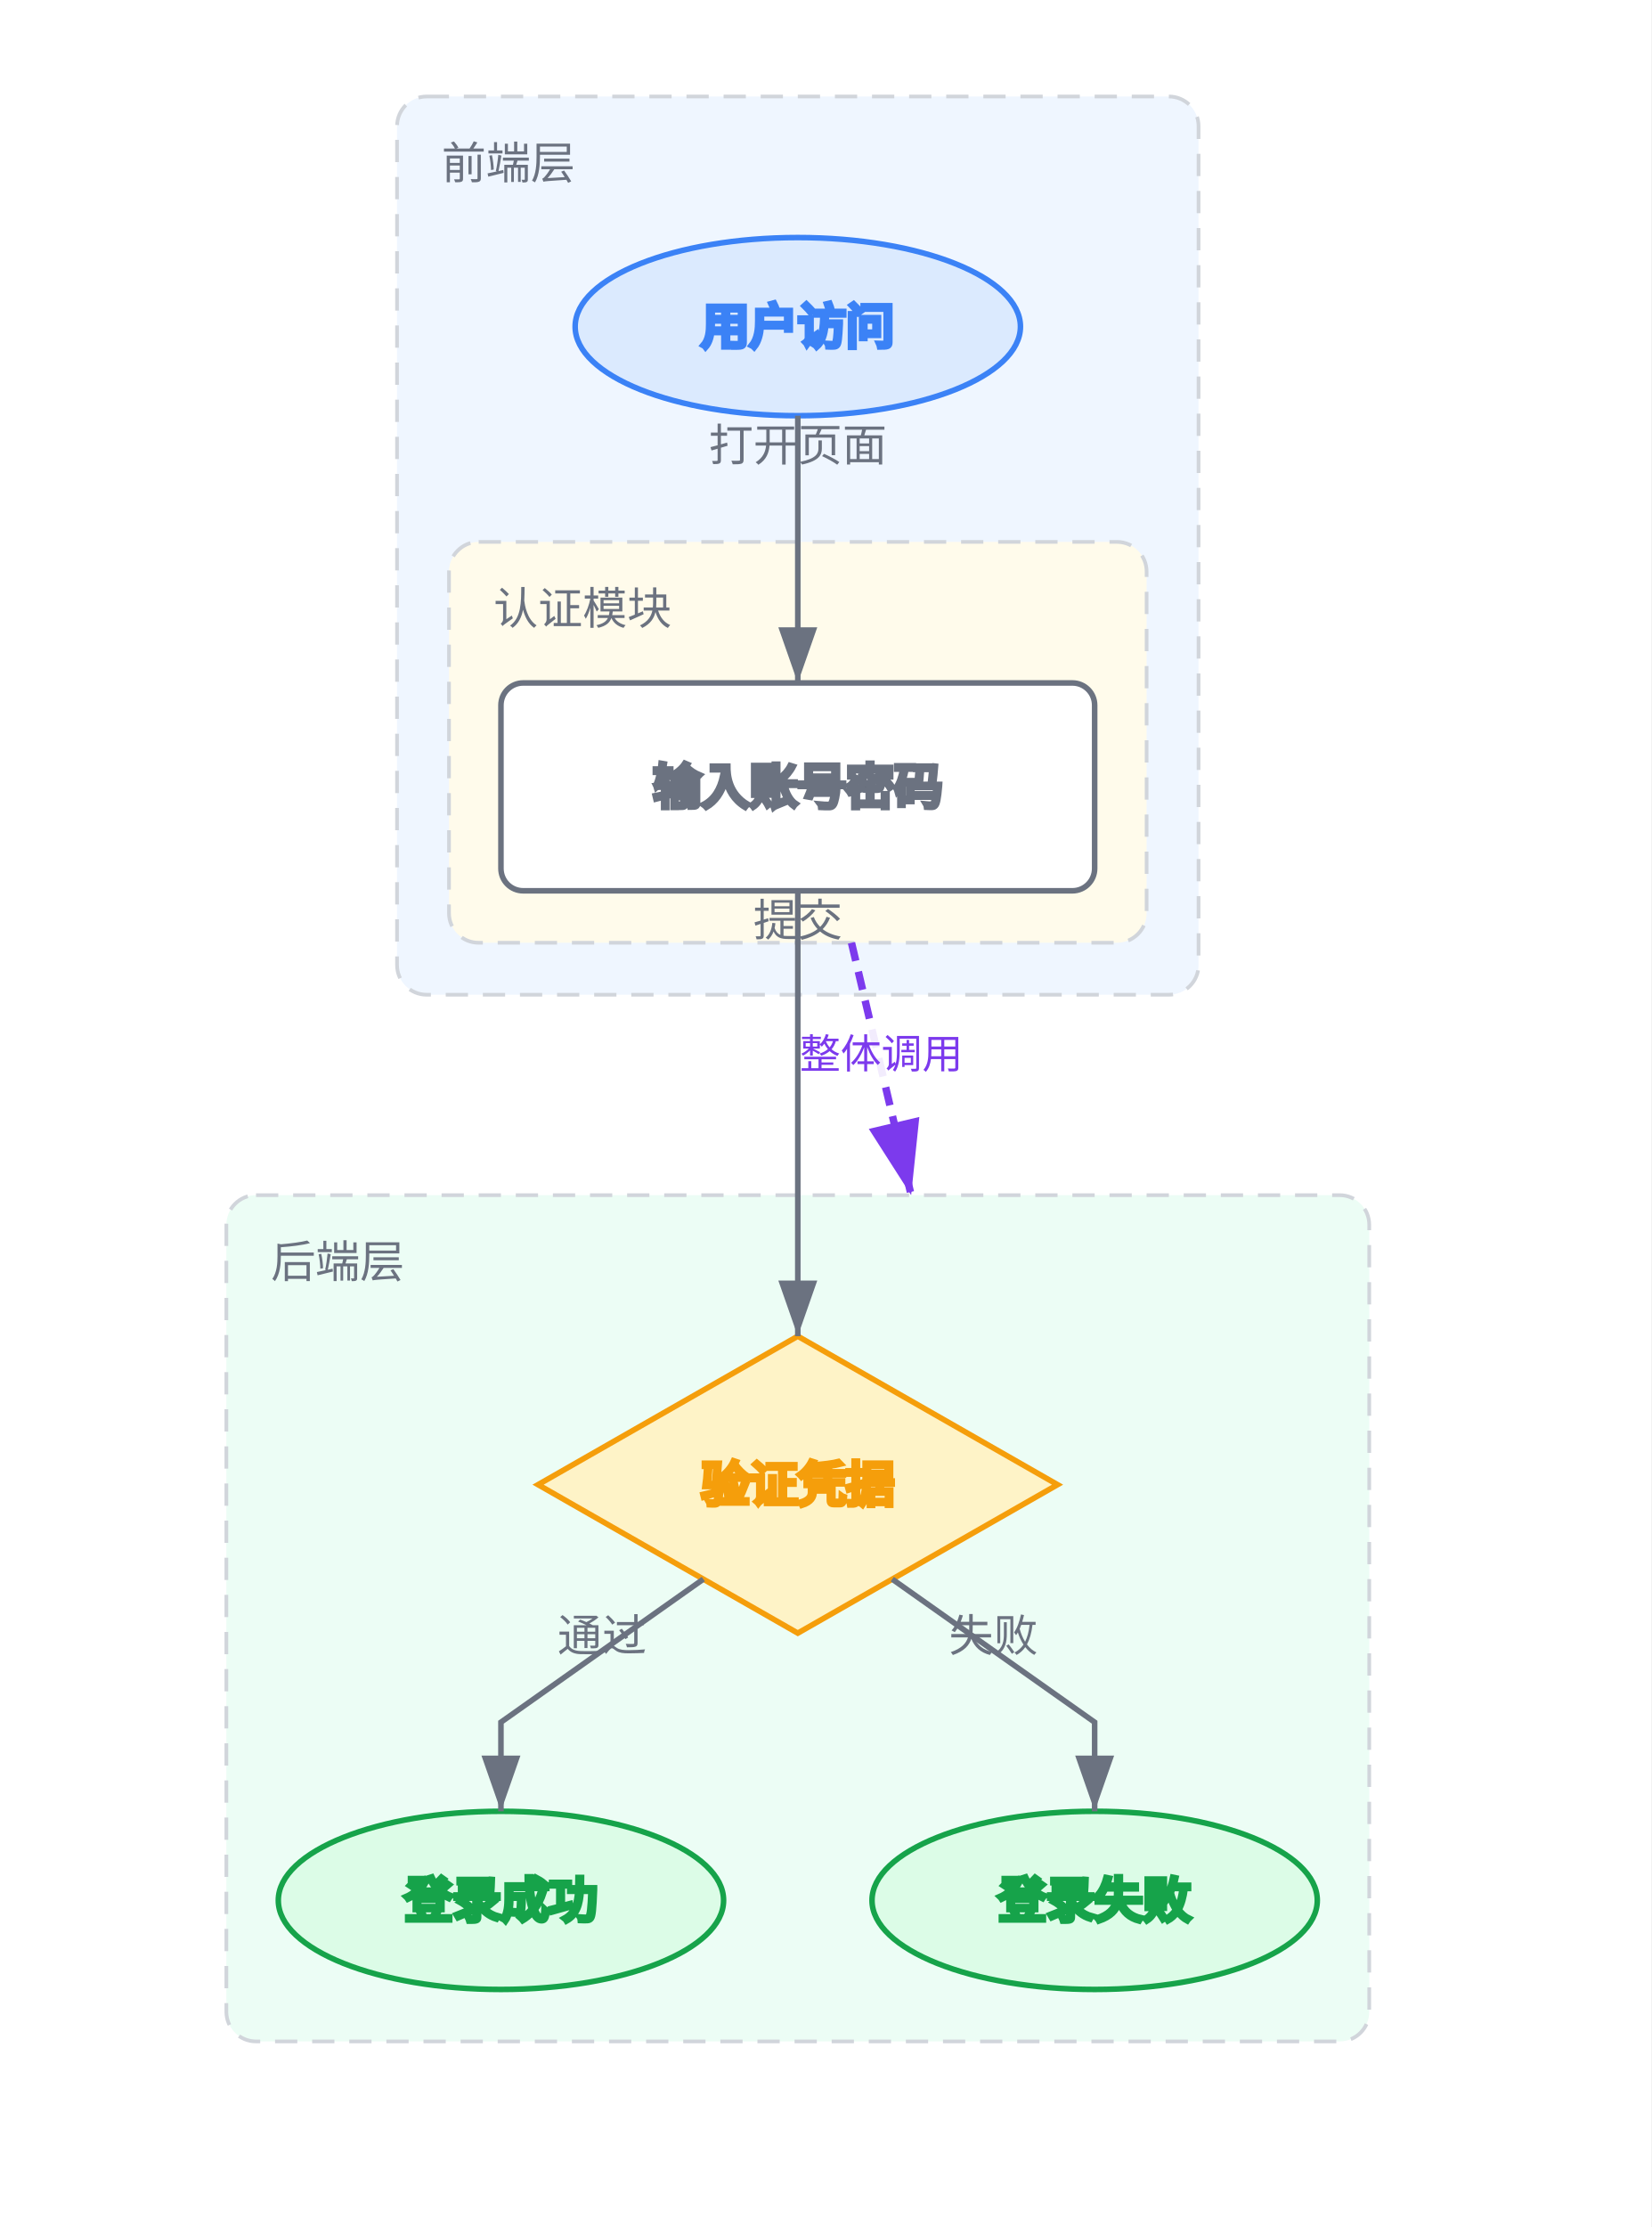
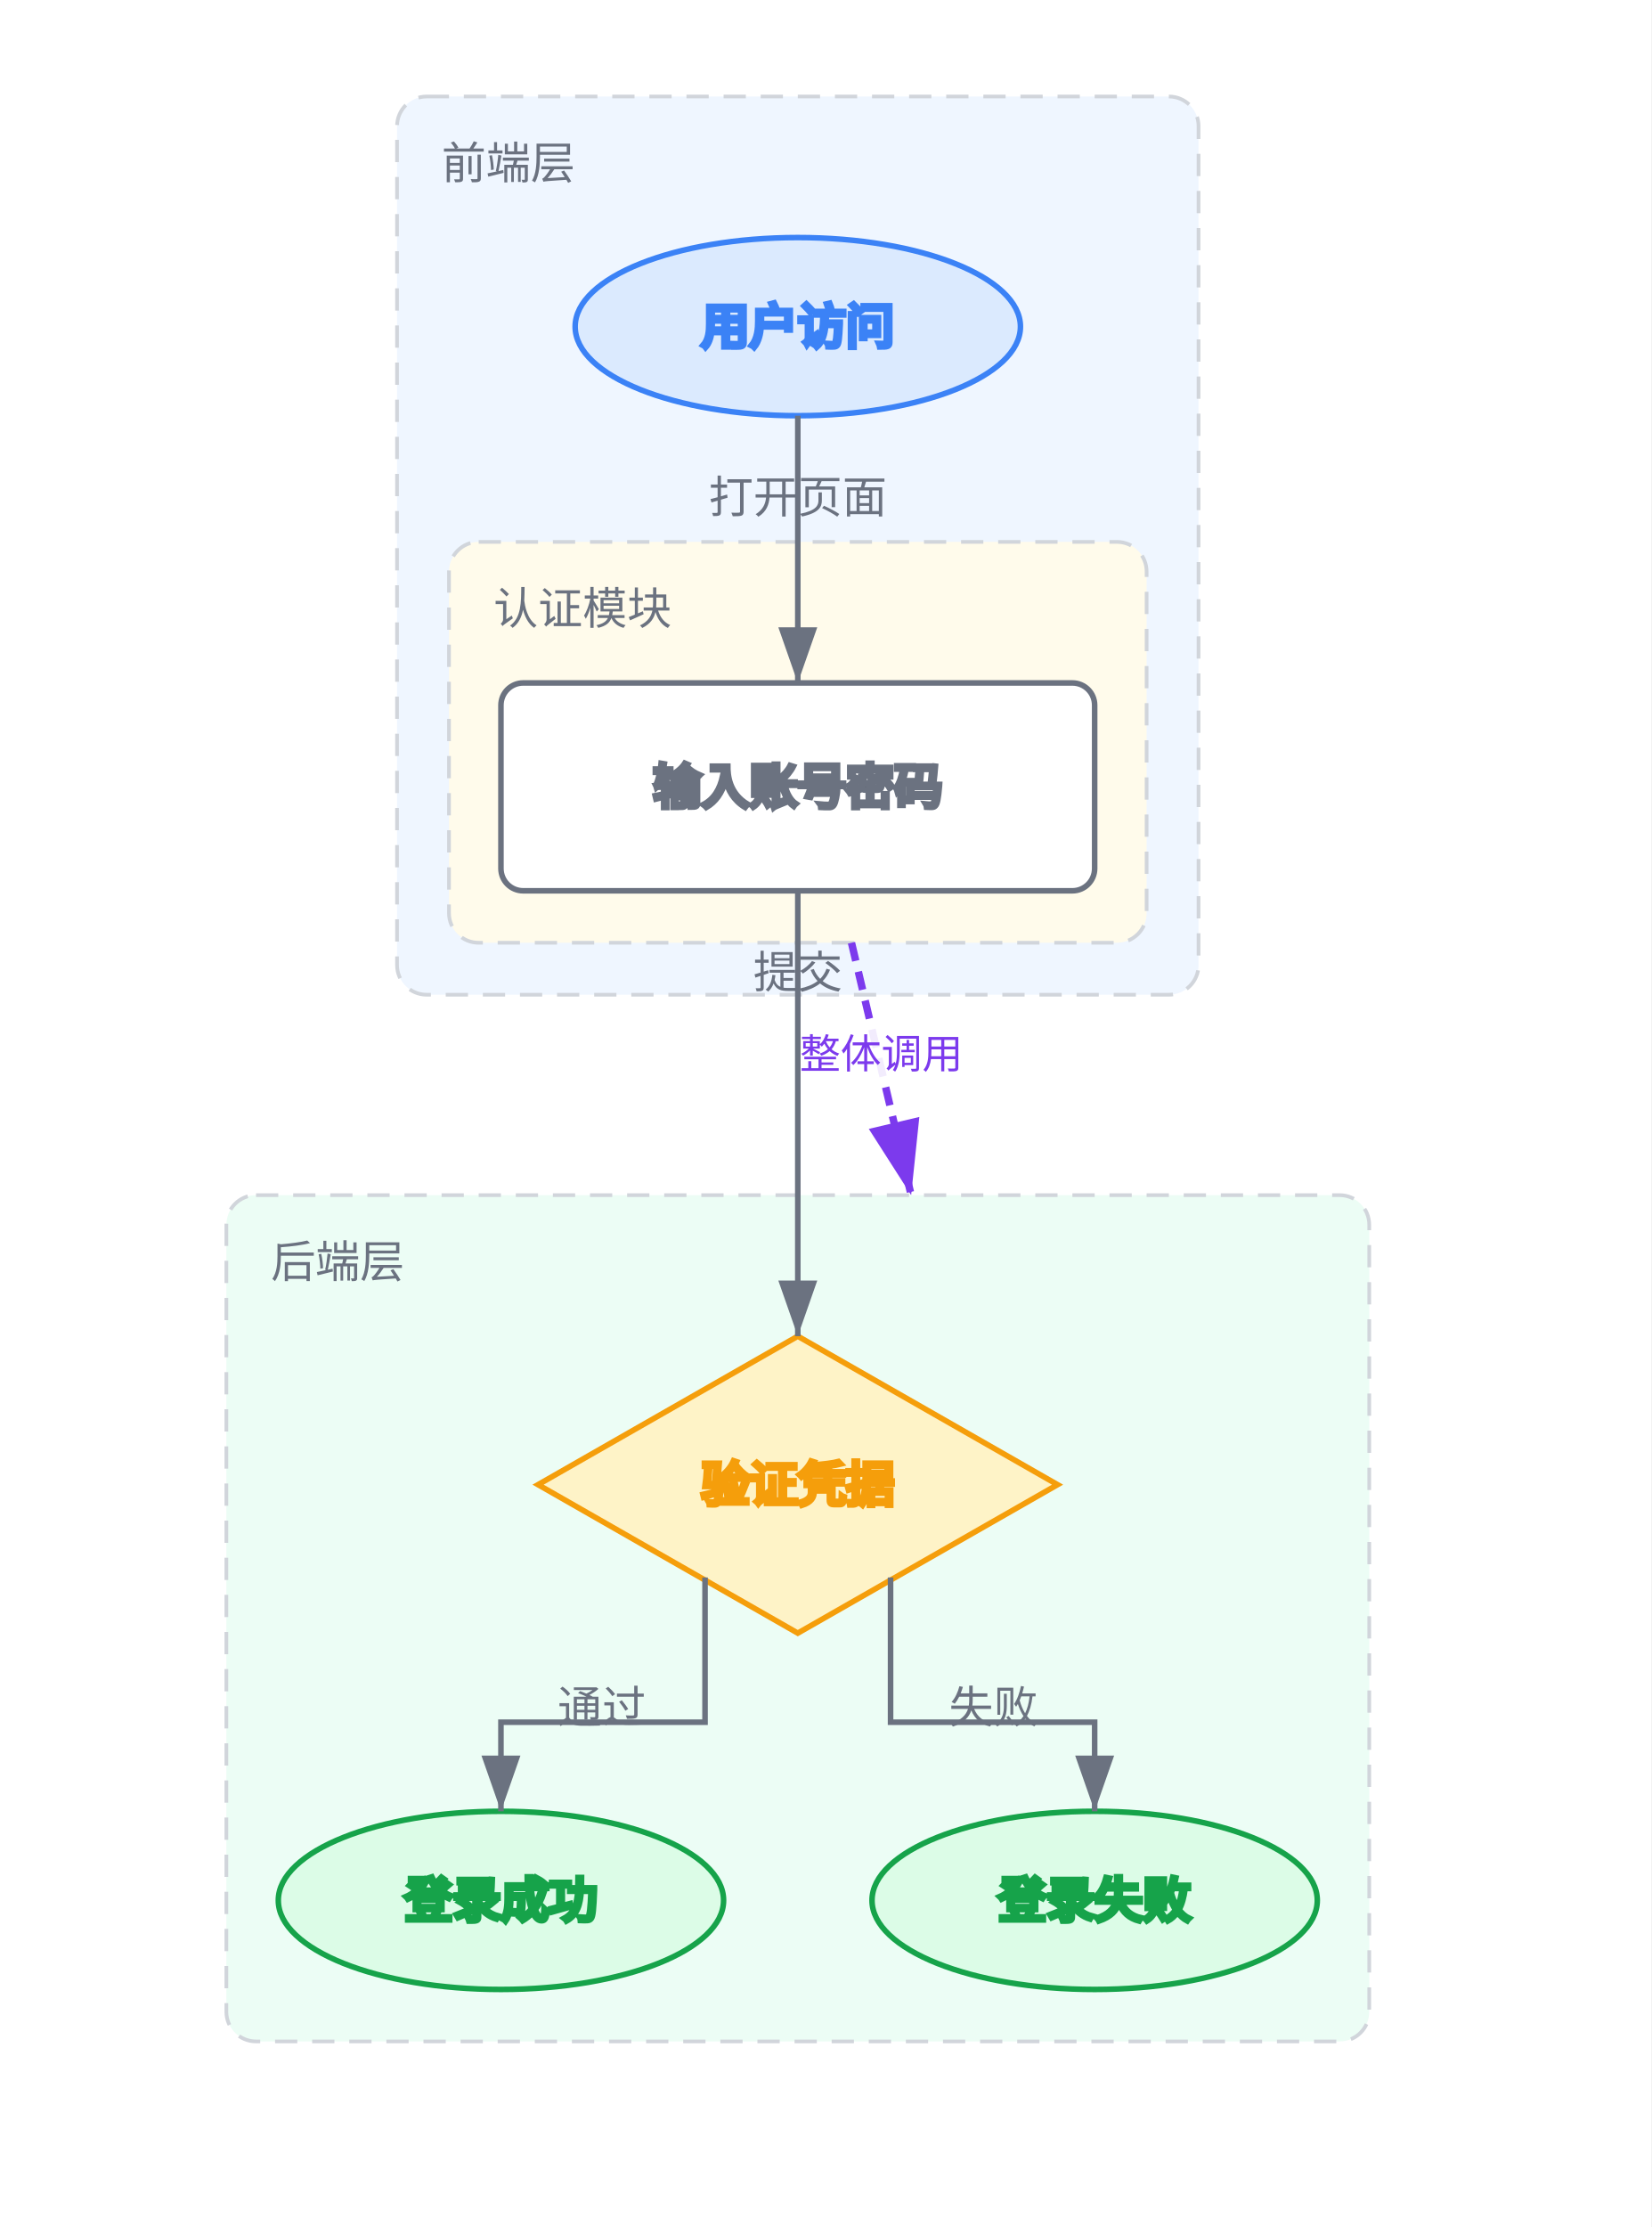
<svg xmlns="http://www.w3.org/2000/svg" width="445" height="600" viewBox="0 0 445 600">
  <defs>
    <marker id="arrowhead" markerWidth="10" markerHeight="7" refX="10" refY="3.5" orient="auto">
      <polygon points="0 0, 10 3.5, 0 7" fill="#6b7280" />
    </marker>
    <marker id="arrowhead-purple" markerWidth="10" markerHeight="7" refX="10" refY="3.5" orient="auto">
      <polygon points="0 0, 10 3.5, 0 7" fill="#7c3aed" />
    </marker>
  </defs>
-   <style>.lgdl-anchors,.lgdl-edge-anchors{opacity:0;pointer-events:none;transition:opacity .12s ease}.lgdl-node:hover + .lgdl-anchors,.lgdl-class:hover + .lgdl-anchors,.lgdl-group:hover + .lgdl-anchors,.lgdl-lane:hover + .lgdl-anchors{opacity:1}.lgdl-edge:hover + .lgdl-edge-anchors,.lgdl-aggregate-edge:hover + .lgdl-edge-anchors{opacity:1}</style>
+   <style>.lgdl-anchors,.lgdl-edge-anchors{opacity:0;pointer-events:none;transition:opacity .12s ease}.lgdl-node:hover + .lgdl-anchors,.lgdl-class:hover + .lgdl-anchors,.lgdl-group:hover + .lgdl-anchors,.lgdl-lane:hover + .lgdl-anchors{opacity:1}.lgdl-edge:hover + .lgdl-edge-anchors,.lgdl-aggregate-edge:hover + .lgdl-edge-anchors{opacity:1}.lgdl-node.lgdl-hovered + .lgdl-anchors,.lgdl-class.lgdl-hovered + .lgdl-anchors,.lgdl-group.lgdl-hovered + .lgdl-anchors,.lgdl-lane.lgdl-hovered + .lgdl-anchors{opacity:1}.lgdl-edge.lgdl-hovered + .lgdl-edge-anchors,.lgdl-aggregate-edge.lgdl-hovered + .lgdl-edge-anchors{opacity:1}.lgdl-hovered{filter:drop-shadow(0 0 3px rgba(79,70,229,.65))}</style>
  <rect x="0" y="0" width="445" height="600" fill="#ffffff" />
  <g class="lgdl-group" data-lgdl-loc="groups[1]">
    <rect x="107" y="26" width="216" height="242" rx="8" fill="#eff6ff" stroke="#d1d5db" stroke-dasharray="6 4" />
    <text x="119" y="44" font-family="'Segoe UI', 'PingFang SC', 'Microsoft YaHei', sans-serif" font-size="12" fill="#6b7280" text-anchor="start" dominant-baseline="middle">前端层</text>
  </g>
  <g class="lgdl-anchors">
    <circle cx="323.0" cy="147.0" r="3" fill="#64748b" />
    <circle cx="323.0" cy="175.9" r="3" fill="#64748b" />
    <circle cx="323.0" cy="209.4" r="3" fill="#64748b" />
    <circle cx="323.0" cy="255.0" r="3" fill="#64748b" />
    <circle cx="284.9" cy="268.0" r="3" fill="#64748b" />
    <circle cx="247.4" cy="268.0" r="3" fill="#64748b" />
    <circle cx="215.0" cy="268.0" r="3" fill="#64748b" />
    <circle cx="182.6" cy="268.0" r="3" fill="#64748b" />
    <circle cx="145.1" cy="268.0" r="3" fill="#64748b" />
    <circle cx="107.0" cy="255.0" r="3" fill="#64748b" />
    <circle cx="107.0" cy="209.4" r="3" fill="#64748b" />
    <circle cx="107.0" cy="175.9" r="3" fill="#64748b" />
    <circle cx="107.0" cy="147.0" r="3" fill="#64748b" />
    <circle cx="107.0" cy="118.1" r="3" fill="#64748b" />
    <circle cx="107.0" cy="84.6" r="3" fill="#64748b" />
    <circle cx="107.0" cy="39.0" r="3" fill="#64748b" />
    <circle cx="145.1" cy="26.0" r="3" fill="#64748b" />
    <circle cx="182.6" cy="26.0" r="3" fill="#64748b" />
    <circle cx="215.0" cy="26.0" r="3" fill="#64748b" />
    <circle cx="247.4" cy="26.0" r="3" fill="#64748b" />
    <circle cx="284.9" cy="26.0" r="3" fill="#64748b" />
    <circle cx="323.0" cy="39.0" r="3" fill="#64748b" />
    <circle cx="323.0" cy="84.6" r="3" fill="#64748b" />
    <circle cx="323.0" cy="118.1" r="3" fill="#64748b" />
  </g>
  <g class="lgdl-group" data-lgdl-loc="groups[2]">
    <rect x="61" y="322" width="308" height="228" rx="8" fill="#ecfdf5" stroke="#d1d5db" stroke-dasharray="6 4" />
    <text x="73" y="340" font-family="'Segoe UI', 'PingFang SC', 'Microsoft YaHei', sans-serif" font-size="12" fill="#6b7280" text-anchor="start" dominant-baseline="middle">后端层</text>
  </g>
  <g class="lgdl-anchors">
    <circle cx="369.0" cy="436.0" r="3" fill="#64748b" />
    <circle cx="369.0" cy="477.3" r="3" fill="#64748b" />
    <circle cx="369.0" cy="524.9" r="3" fill="#64748b" />
    <circle cx="329.0" cy="550.0" r="3" fill="#64748b" />
    <circle cx="280.8" cy="550.0" r="3" fill="#64748b" />
    <circle cx="245.5" cy="550.0" r="3" fill="#64748b" />
    <circle cx="215.0" cy="550.0" r="3" fill="#64748b" />
    <circle cx="184.5" cy="550.0" r="3" fill="#64748b" />
    <circle cx="149.2" cy="550.0" r="3" fill="#64748b" />
    <circle cx="101.0" cy="550.0" r="3" fill="#64748b" />
    <circle cx="61.0" cy="524.9" r="3" fill="#64748b" />
    <circle cx="61.0" cy="477.3" r="3" fill="#64748b" />
    <circle cx="61.0" cy="436.0" r="3" fill="#64748b" />
    <circle cx="61.0" cy="394.7" r="3" fill="#64748b" />
    <circle cx="61.0" cy="347.1" r="3" fill="#64748b" />
    <circle cx="101.0" cy="322.0" r="3" fill="#64748b" />
    <circle cx="149.2" cy="322.0" r="3" fill="#64748b" />
    <circle cx="184.5" cy="322.0" r="3" fill="#64748b" />
    <circle cx="215.0" cy="322.0" r="3" fill="#64748b" />
    <circle cx="245.5" cy="322.0" r="3" fill="#64748b" />
    <circle cx="280.8" cy="322.0" r="3" fill="#64748b" />
    <circle cx="329.0" cy="322.0" r="3" fill="#64748b" />
    <circle cx="369.0" cy="347.1" r="3" fill="#64748b" />
    <circle cx="369.0" cy="394.7" r="3" fill="#64748b" />
  </g>
  <g class="lgdl-group" data-lgdl-loc="groups[0]">
    <rect x="121" y="146" width="188" height="108" rx="8" fill="#fffbeb" stroke="#d1d5db" stroke-dasharray="6 4" />
    <text x="133" y="164" font-family="'Segoe UI', 'PingFang SC', 'Microsoft YaHei', sans-serif" font-size="12" fill="#6b7280" text-anchor="start" dominant-baseline="middle">认证模块</text>
  </g>
  <g class="lgdl-anchors">
    <circle cx="309.0" cy="200.0" r="3" fill="#64748b" />
    <circle cx="309.0" cy="225.2" r="3" fill="#64748b" />
    <circle cx="305.8" cy="252.4" r="3" fill="#64748b" />
    <circle cx="269.0" cy="254.0" r="3" fill="#64748b" />
    <circle cx="246.2" cy="254.0" r="3" fill="#64748b" />
    <circle cx="229.5" cy="254.0" r="3" fill="#64748b" />
    <circle cx="215.0" cy="254.0" r="3" fill="#64748b" />
    <circle cx="200.5" cy="254.0" r="3" fill="#64748b" />
    <circle cx="183.8" cy="254.0" r="3" fill="#64748b" />
    <circle cx="161.0" cy="254.0" r="3" fill="#64748b" />
    <circle cx="124.2" cy="252.4" r="3" fill="#64748b" />
    <circle cx="121.0" cy="225.2" r="3" fill="#64748b" />
    <circle cx="121.0" cy="200.0" r="3" fill="#64748b" />
    <circle cx="121.0" cy="174.8" r="3" fill="#64748b" />
    <circle cx="124.2" cy="147.6" r="3" fill="#64748b" />
    <circle cx="161.0" cy="146.0" r="3" fill="#64748b" />
    <circle cx="183.8" cy="146.0" r="3" fill="#64748b" />
    <circle cx="200.5" cy="146.0" r="3" fill="#64748b" />
    <circle cx="215.0" cy="146.0" r="3" fill="#64748b" />
    <circle cx="229.5" cy="146.0" r="3" fill="#64748b" />
    <circle cx="246.2" cy="146.0" r="3" fill="#64748b" />
    <circle cx="269.0" cy="146.0" r="3" fill="#64748b" />
    <circle cx="305.8" cy="147.6" r="3" fill="#64748b" />
    <circle cx="309.0" cy="174.8" r="3" fill="#64748b" />
  </g>
  <g class="lgdl-node" data-lgdl-loc="nodes[0]" fill="#dbeafe" stroke="#3b82f6" stroke-width="1.5">
    <rect x="155" y="64" width="120" height="48" rx="60" ry="60" />
    <text x="215" y="88" font-family="'Segoe UI', 'PingFang SC', 'Microsoft YaHei', sans-serif" font-size="13" fill="#1f2937" text-anchor="middle" dominant-baseline="middle">用户访问</text>
  </g>
  <g class="lgdl-anchors">
    <circle cx="275.0" cy="88.0" r="3" fill="#3b82f6" />
    <circle cx="264.8" cy="101.4" r="3" fill="#3b82f6" />
    <circle cx="249.2" cy="107.7" r="3" fill="#3b82f6" />
    <circle cx="237.3" cy="110.3" r="3" fill="#3b82f6" />
    <circle cx="228.5" cy="111.4" r="3" fill="#3b82f6" />
    <circle cx="221.4" cy="111.9" r="3" fill="#3b82f6" />
    <circle cx="215.0" cy="112.0" r="3" fill="#3b82f6" />
    <circle cx="208.6" cy="111.9" r="3" fill="#3b82f6" />
    <circle cx="201.5" cy="111.4" r="3" fill="#3b82f6" />
    <circle cx="192.7" cy="110.3" r="3" fill="#3b82f6" />
    <circle cx="180.8" cy="107.7" r="3" fill="#3b82f6" />
    <circle cx="165.2" cy="101.4" r="3" fill="#3b82f6" />
    <circle cx="155.0" cy="88.0" r="3" fill="#3b82f6" />
    <circle cx="165.2" cy="74.6" r="3" fill="#3b82f6" />
    <circle cx="180.8" cy="68.3" r="3" fill="#3b82f6" />
    <circle cx="192.7" cy="65.7" r="3" fill="#3b82f6" />
    <circle cx="201.5" cy="64.6" r="3" fill="#3b82f6" />
    <circle cx="208.6" cy="64.1" r="3" fill="#3b82f6" />
    <circle cx="215.0" cy="64.0" r="3" fill="#3b82f6" />
    <circle cx="221.4" cy="64.1" r="3" fill="#3b82f6" />
    <circle cx="228.5" cy="64.6" r="3" fill="#3b82f6" />
    <circle cx="237.3" cy="65.7" r="3" fill="#3b82f6" />
    <circle cx="249.2" cy="68.3" r="3" fill="#3b82f6" />
    <circle cx="264.8" cy="74.6" r="3" fill="#3b82f6" />
  </g>
  <g class="lgdl-node" data-lgdl-loc="nodes[1]" fill="#ffffff" stroke="#6b7280" stroke-width="1.5">
    <rect x="135" y="184" width="160" height="56" rx="6" ry="6" />
    <text x="215" y="212" font-family="'Segoe UI', 'PingFang SC', 'Microsoft YaHei', sans-serif" font-size="13" fill="#1f2937" text-anchor="middle" dominant-baseline="middle">输入账号密码</text>
  </g>
  <g class="lgdl-anchors">
    <circle cx="295.0" cy="212.0" r="3" fill="#6b7280" />
    <circle cx="295.0" cy="233.4" r="3" fill="#6b7280" />
    <circle cx="263.5" cy="240.0" r="3" fill="#6b7280" />
    <circle cx="243.0" cy="240.0" r="3" fill="#6b7280" />
    <circle cx="231.2" cy="240.0" r="3" fill="#6b7280" />
    <circle cx="222.5" cy="240.0" r="3" fill="#6b7280" />
    <circle cx="215.0" cy="240.0" r="3" fill="#6b7280" />
    <circle cx="207.5" cy="240.0" r="3" fill="#6b7280" />
    <circle cx="198.8" cy="240.0" r="3" fill="#6b7280" />
    <circle cx="187.0" cy="240.0" r="3" fill="#6b7280" />
    <circle cx="166.5" cy="240.0" r="3" fill="#6b7280" />
    <circle cx="135.0" cy="233.4" r="3" fill="#6b7280" />
    <circle cx="135.0" cy="212.0" r="3" fill="#6b7280" />
    <circle cx="135.0" cy="190.6" r="3" fill="#6b7280" />
    <circle cx="166.5" cy="184.0" r="3" fill="#6b7280" />
    <circle cx="187.0" cy="184.0" r="3" fill="#6b7280" />
    <circle cx="198.8" cy="184.0" r="3" fill="#6b7280" />
    <circle cx="207.5" cy="184.0" r="3" fill="#6b7280" />
    <circle cx="215.0" cy="184.0" r="3" fill="#6b7280" />
    <circle cx="222.5" cy="184.0" r="3" fill="#6b7280" />
    <circle cx="231.2" cy="184.0" r="3" fill="#6b7280" />
    <circle cx="243.0" cy="184.0" r="3" fill="#6b7280" />
    <circle cx="263.5" cy="184.0" r="3" fill="#6b7280" />
    <circle cx="295.0" cy="190.6" r="3" fill="#6b7280" />
  </g>
  <g class="lgdl-node" data-lgdl-loc="nodes[2]" fill="#fef3c7" stroke="#f59e0b" stroke-width="1.5">
    <polygon points="215,360 285,400 215,440 145,400" />
    <text x="215" y="400" font-family="'Segoe UI', 'PingFang SC', 'Microsoft YaHei', sans-serif" font-size="13" fill="#1f2937" text-anchor="middle" dominant-baseline="middle">验证凭据</text>
  </g>
  <g class="lgdl-anchors">
    <circle cx="285.0" cy="400.0" r="3" fill="#f59e0b" />
    <circle cx="262.7" cy="412.8" r="3" fill="#f59e0b" />
    <circle cx="249.8" cy="420.1" r="3" fill="#f59e0b" />
    <circle cx="240.5" cy="425.5" r="3" fill="#f59e0b" />
    <circle cx="232.4" cy="430.1" r="3" fill="#f59e0b" />
    <circle cx="224.3" cy="434.7" r="3" fill="#f59e0b" />
    <circle cx="215.0" cy="440.0" r="3" fill="#f59e0b" />
    <circle cx="205.7" cy="434.7" r="3" fill="#f59e0b" />
    <circle cx="197.6" cy="430.1" r="3" fill="#f59e0b" />
    <circle cx="189.5" cy="425.5" r="3" fill="#f59e0b" />
    <circle cx="180.2" cy="420.1" r="3" fill="#f59e0b" />
    <circle cx="167.3" cy="412.8" r="3" fill="#f59e0b" />
    <circle cx="145.0" cy="400.0" r="3" fill="#f59e0b" />
    <circle cx="167.3" cy="387.2" r="3" fill="#f59e0b" />
    <circle cx="180.2" cy="379.9" r="3" fill="#f59e0b" />
    <circle cx="189.5" cy="374.5" r="3" fill="#f59e0b" />
    <circle cx="197.6" cy="369.9" r="3" fill="#f59e0b" />
    <circle cx="205.7" cy="365.3" r="3" fill="#f59e0b" />
    <circle cx="215.0" cy="360.0" r="3" fill="#f59e0b" />
    <circle cx="224.3" cy="365.3" r="3" fill="#f59e0b" />
    <circle cx="232.4" cy="369.9" r="3" fill="#f59e0b" />
    <circle cx="240.5" cy="374.5" r="3" fill="#f59e0b" />
    <circle cx="249.8" cy="379.9" r="3" fill="#f59e0b" />
    <circle cx="262.7" cy="387.2" r="3" fill="#f59e0b" />
  </g>
  <g class="lgdl-node" data-lgdl-loc="nodes[3]" fill="#dcfce7" stroke="#16a34a" stroke-width="1.5">
    <rect x="75" y="488" width="120" height="48" rx="60" ry="60" />
    <text x="135" y="512" font-family="'Segoe UI', 'PingFang SC', 'Microsoft YaHei', sans-serif" font-size="13" fill="#1f2937" text-anchor="middle" dominant-baseline="middle">登录成功</text>
  </g>
  <g class="lgdl-anchors">
    <circle cx="195.0" cy="512.0" r="3" fill="#16a34a" />
    <circle cx="184.8" cy="525.4" r="3" fill="#16a34a" />
    <circle cx="169.2" cy="531.7" r="3" fill="#16a34a" />
    <circle cx="157.3" cy="534.3" r="3" fill="#16a34a" />
    <circle cx="148.5" cy="535.4" r="3" fill="#16a34a" />
    <circle cx="141.4" cy="535.9" r="3" fill="#16a34a" />
    <circle cx="135.0" cy="536.0" r="3" fill="#16a34a" />
    <circle cx="128.6" cy="535.9" r="3" fill="#16a34a" />
    <circle cx="121.5" cy="535.4" r="3" fill="#16a34a" />
    <circle cx="112.7" cy="534.3" r="3" fill="#16a34a" />
    <circle cx="100.8" cy="531.7" r="3" fill="#16a34a" />
    <circle cx="85.2" cy="525.4" r="3" fill="#16a34a" />
    <circle cx="75.0" cy="512.0" r="3" fill="#16a34a" />
    <circle cx="85.2" cy="498.6" r="3" fill="#16a34a" />
    <circle cx="100.8" cy="492.3" r="3" fill="#16a34a" />
    <circle cx="112.7" cy="489.7" r="3" fill="#16a34a" />
    <circle cx="121.5" cy="488.6" r="3" fill="#16a34a" />
    <circle cx="128.6" cy="488.1" r="3" fill="#16a34a" />
    <circle cx="135.0" cy="488.0" r="3" fill="#16a34a" />
    <circle cx="141.4" cy="488.1" r="3" fill="#16a34a" />
    <circle cx="148.5" cy="488.6" r="3" fill="#16a34a" />
    <circle cx="157.3" cy="489.7" r="3" fill="#16a34a" />
    <circle cx="169.2" cy="492.3" r="3" fill="#16a34a" />
    <circle cx="184.8" cy="498.6" r="3" fill="#16a34a" />
  </g>
  <g class="lgdl-node" data-lgdl-loc="nodes[4]" fill="#dcfce7" stroke="#16a34a" stroke-width="1.5">
    <rect x="235" y="488" width="120" height="48" rx="60" ry="60" />
    <text x="295" y="512" font-family="'Segoe UI', 'PingFang SC', 'Microsoft YaHei', sans-serif" font-size="13" fill="#1f2937" text-anchor="middle" dominant-baseline="middle">登录失败</text>
  </g>
  <g class="lgdl-anchors">
    <circle cx="355.0" cy="512.0" r="3" fill="#16a34a" />
    <circle cx="344.8" cy="525.4" r="3" fill="#16a34a" />
    <circle cx="329.2" cy="531.7" r="3" fill="#16a34a" />
    <circle cx="317.3" cy="534.3" r="3" fill="#16a34a" />
    <circle cx="308.5" cy="535.4" r="3" fill="#16a34a" />
    <circle cx="301.4" cy="535.9" r="3" fill="#16a34a" />
    <circle cx="295.0" cy="536.0" r="3" fill="#16a34a" />
    <circle cx="288.6" cy="535.9" r="3" fill="#16a34a" />
    <circle cx="281.5" cy="535.4" r="3" fill="#16a34a" />
    <circle cx="272.7" cy="534.3" r="3" fill="#16a34a" />
    <circle cx="260.8" cy="531.7" r="3" fill="#16a34a" />
    <circle cx="245.2" cy="525.4" r="3" fill="#16a34a" />
    <circle cx="235.0" cy="512.0" r="3" fill="#16a34a" />
    <circle cx="245.2" cy="498.6" r="3" fill="#16a34a" />
    <circle cx="260.8" cy="492.3" r="3" fill="#16a34a" />
    <circle cx="272.7" cy="489.7" r="3" fill="#16a34a" />
    <circle cx="281.5" cy="488.6" r="3" fill="#16a34a" />
    <circle cx="288.6" cy="488.1" r="3" fill="#16a34a" />
    <circle cx="295.0" cy="488.0" r="3" fill="#16a34a" />
    <circle cx="301.4" cy="488.1" r="3" fill="#16a34a" />
    <circle cx="308.5" cy="488.6" r="3" fill="#16a34a" />
    <circle cx="317.3" cy="489.7" r="3" fill="#16a34a" />
    <circle cx="329.2" cy="492.3" r="3" fill="#16a34a" />
    <circle cx="344.8" cy="498.6" r="3" fill="#16a34a" />
  </g>
  <g class="lgdl-aggregate-edge" data-lgdl-loc="edges[4]">
    <line x1="229.469" y1="254" x2="245.546" y2="322" stroke="#7c3aed" stroke-width="2" stroke-dasharray="5 3" marker-end="url(#arrowhead-purple)" />
    <rect x="211.5" y="275.5" width="52" height="17" rx="3" fill="#ffffff" opacity="0.9" />
    <text x="237.508" y="284" font-family="'Segoe UI', 'PingFang SC', 'Microsoft YaHei', sans-serif" font-size="11" fill="#7c3aed" text-anchor="middle" dominant-baseline="middle">整体调用</text>
  </g>
  <g class="lgdl-edge-anchors">
    <circle cx="229.5" cy="254.0" r="3.5" fill="#7c3aed" />
    <circle cx="245.5" cy="322.0" r="3.5" fill="#7c3aed" />
  </g>
  <g class="lgdl-edge" data-lgdl-loc="edges[0]">
    <path d="M 215,112 L 215,136 L 215,160 L 215,184" fill="none" stroke="#6b7280" stroke-width="1.5" marker-end="url(#arrowhead)" />
-     <text x="215" y="120" font-family="'Segoe UI', 'PingFang SC', 'Microsoft YaHei', sans-serif" font-size="12" fill="#6b7280" text-anchor="middle" dominant-baseline="middle">打开页面</text>
+     <text x="215" y="134" font-family="'Segoe UI', 'PingFang SC', 'Microsoft YaHei', sans-serif" font-size="12" fill="#6b7280" text-anchor="middle" dominant-baseline="middle">打开页面</text>
  </g>
  <g class="lgdl-edge-anchors">
    <circle cx="215.0" cy="112.0" r="3.5" fill="#6b7280" />
    <circle cx="215.0" cy="184.0" r="3.5" fill="#6b7280" />
  </g>
  <g class="lgdl-edge" data-lgdl-loc="edges[1]">
    <path d="M 215,240 L 215,264 L 215,288 L 215,312 L 215,336 L 215,360" fill="none" stroke="#6b7280" stroke-width="1.5" marker-end="url(#arrowhead)" />
-     <text x="215" y="248" font-family="'Segoe UI', 'PingFang SC', 'Microsoft YaHei', sans-serif" font-size="12" fill="#6b7280" text-anchor="middle" dominant-baseline="middle">提交</text>
+     <text x="215" y="262" font-family="'Segoe UI', 'PingFang SC', 'Microsoft YaHei', sans-serif" font-size="12" fill="#6b7280" text-anchor="middle" dominant-baseline="middle">提交</text>
  </g>
  <g class="lgdl-edge-anchors">
    <circle cx="215.0" cy="240.0" r="3.5" fill="#6b7280" />
    <circle cx="215.0" cy="360.0" r="3.5" fill="#6b7280" />
  </g>
  <g class="lgdl-edge" data-lgdl-loc="edges[2]">
-     <path d="M 189.545,425.455 L 135,464 L 135,488" fill="none" stroke="#6b7280" stroke-width="1.5" marker-end="url(#arrowhead)" />
-     <text x="162.273" y="440.727" font-family="'Segoe UI', 'PingFang SC', 'Microsoft YaHei', sans-serif" font-size="12" fill="#6b7280" text-anchor="middle" dominant-baseline="middle">通过</text>
+     <path d="M 190,425 L 190,464 L 135,464 L 135,488" fill="none" stroke="#6b7280" stroke-width="1.5" marker-end="url(#arrowhead)" />
+     <text x="162.273" y="460" font-family="'Segoe UI', 'PingFang SC', 'Microsoft YaHei', sans-serif" font-size="12" fill="#6b7280" text-anchor="middle" dominant-baseline="middle">通过</text>
  </g>
  <g class="lgdl-edge-anchors">
    <circle cx="189.5" cy="425.5" r="3.5" fill="#6b7280" />
    <circle cx="135.0" cy="488.0" r="3.5" fill="#6b7280" />
  </g>
  <g class="lgdl-edge" data-lgdl-loc="edges[3]">
-     <path d="M 240.455,425.455 L 295,464 L 295,488" fill="none" stroke="#6b7280" stroke-width="1.5" marker-end="url(#arrowhead)" />
-     <text x="267.727" y="440.727" font-family="'Segoe UI', 'PingFang SC', 'Microsoft YaHei', sans-serif" font-size="12" fill="#6b7280" text-anchor="middle" dominant-baseline="middle">失败</text>
+     <path d="M 240,425 L 240,464 L 295,464 L 295,488" fill="none" stroke="#6b7280" stroke-width="1.5" marker-end="url(#arrowhead)" />
+     <text x="267.727" y="460" font-family="'Segoe UI', 'PingFang SC', 'Microsoft YaHei', sans-serif" font-size="12" fill="#6b7280" text-anchor="middle" dominant-baseline="middle">失败</text>
  </g>
  <g class="lgdl-edge-anchors">
    <circle cx="240.5" cy="425.5" r="3.5" fill="#6b7280" />
    <circle cx="295.0" cy="488.0" r="3.5" fill="#6b7280" />
  </g>
</svg>
